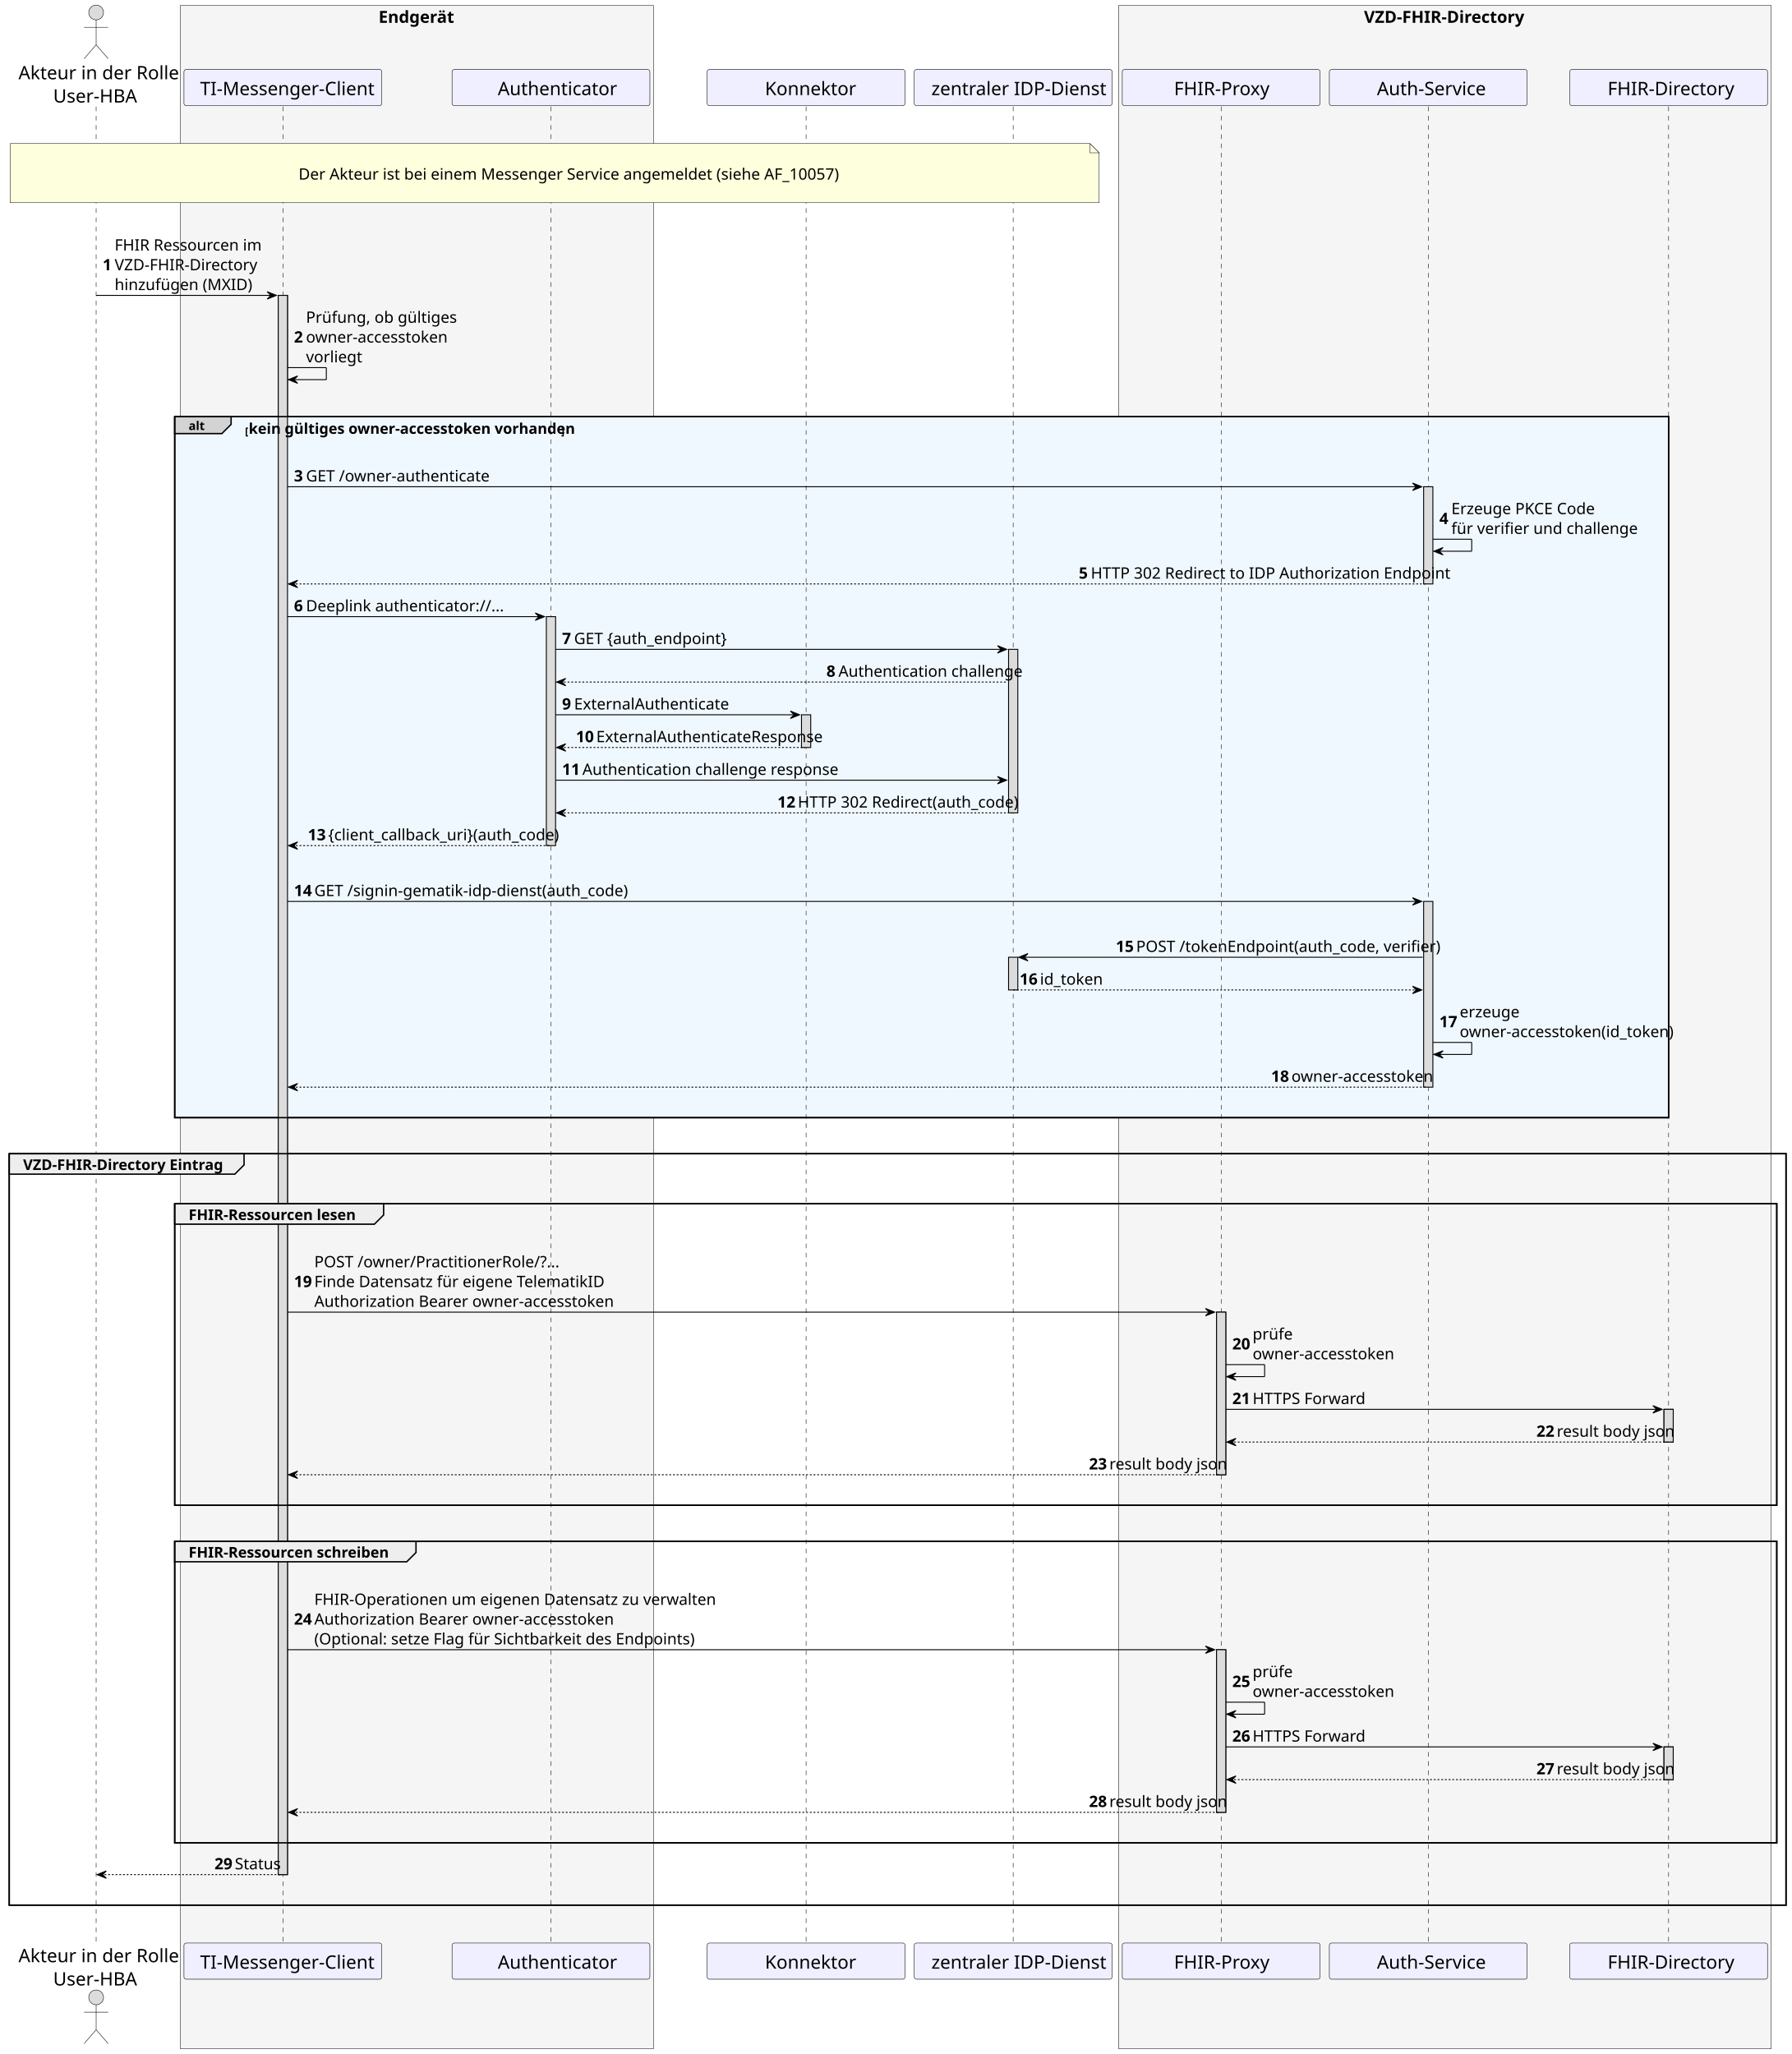
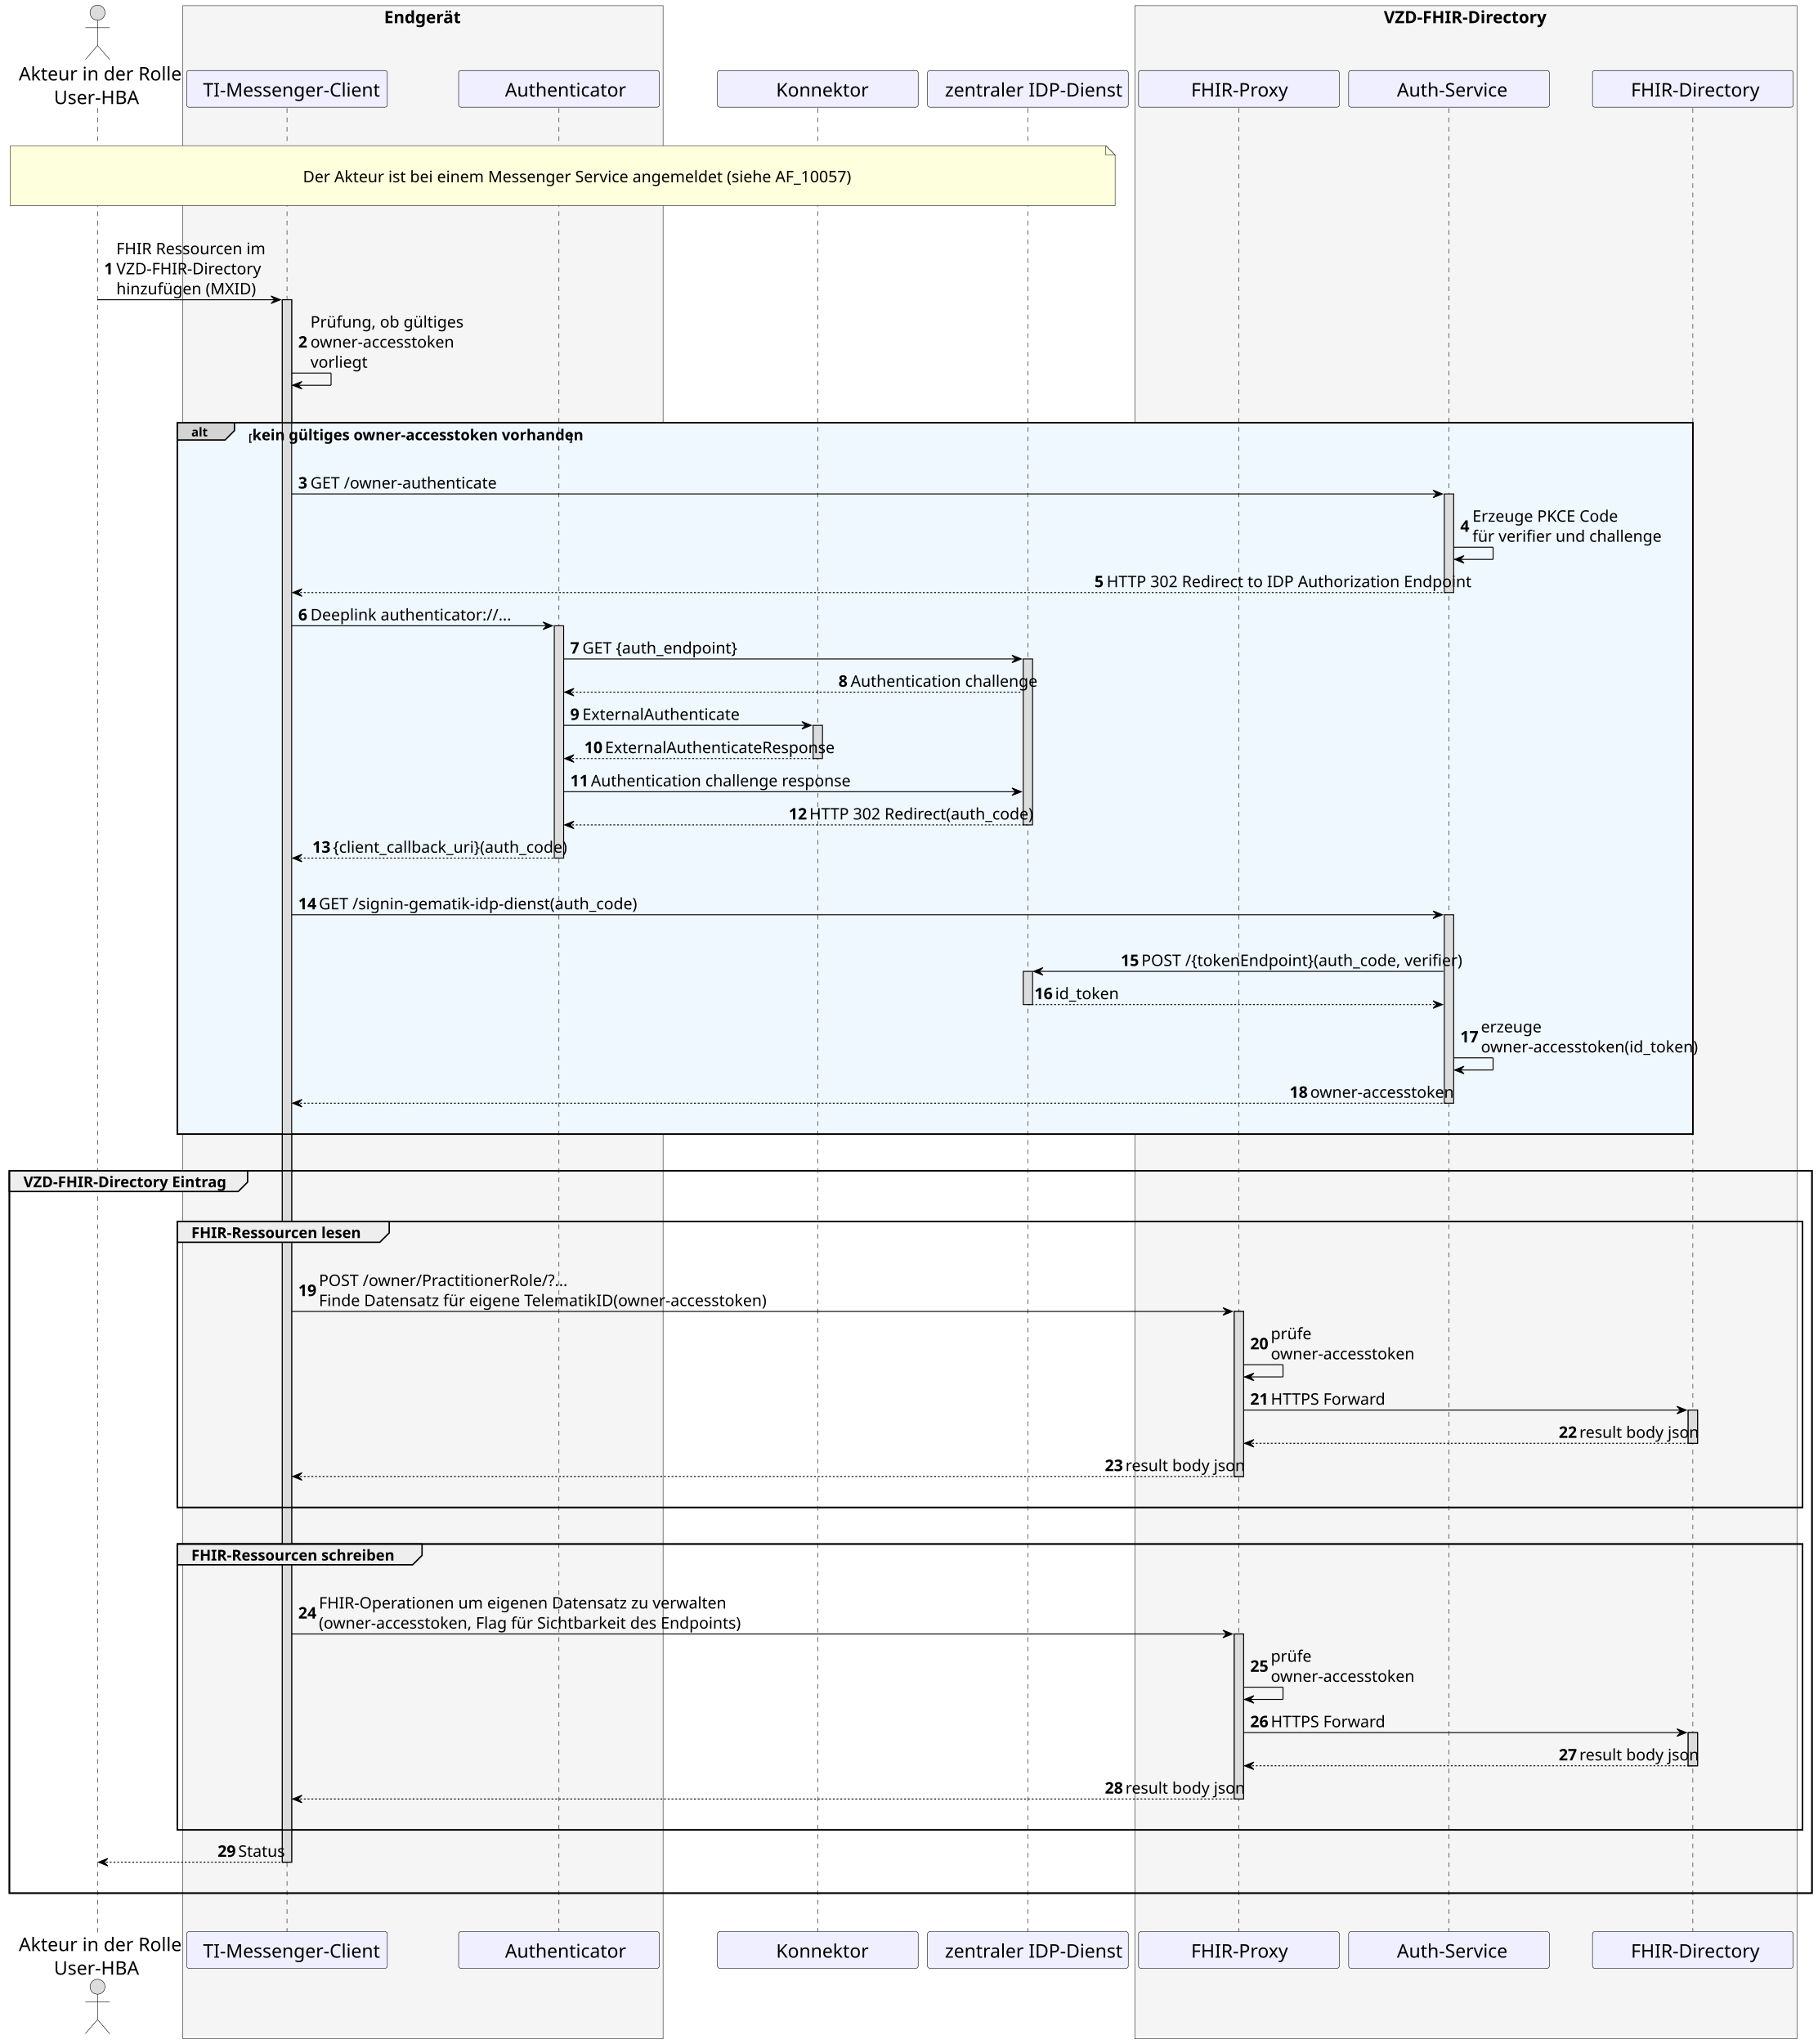
- <svg xmlns="http://www.w3.org/2000/svg" contentStyleType="text/css" height="2222px" preserveAspectRatio="none" style="width:1938px;height:2222px;background:#FFFFFF;" version="1.1" viewBox="0 0 1938 2222" width="1938px" zoomAndPan="magnify">
+ <svg xmlns="http://www.w3.org/2000/svg" contentStyleType="text/css" height="2179px" preserveAspectRatio="none" style="width:1938px;height:2179px;background:#FFFFFF;" version="1.1" viewBox="0 0 1938 2179" width="1938px" zoomAndPan="magnify">
  <defs />
  <g>
-     <rect fill="#F5F5F5" height="2210.258" style="stroke:#181818;stroke-width:0.5;" width="512" x="195" y="6" />
+     <rect fill="#F5F5F5" height="2167.492" style="stroke:#181818;stroke-width:0.5;" width="512" x="195" y="6" />
    <text fill="#000000" font-family="sans-serif" font-size="18" font-weight="bold" lengthAdjust="spacing" textLength="79" x="409.5" y="24.686">Endgerät</text>
    <text fill="#000000" font-family="sans-serif" font-size="13" font-weight="bold" lengthAdjust="spacing" textLength="4" x="488.5" y="25.784"> </text>
-     <rect fill="#F5F5F5" height="2210.258" style="stroke:#181818;stroke-width:0.5;" width="706" x="1210" y="6" />
+     <rect fill="#F5F5F5" height="2167.492" style="stroke:#181818;stroke-width:0.5;" width="706" x="1210" y="6" />
    <text fill="#000000" font-family="sans-serif" font-size="18" font-weight="bold" lengthAdjust="spacing" textLength="171" x="1475.5" y="24.686">VZD-FHIR-Directory</text>
    <text fill="#000000" font-family="sans-serif" font-size="13" font-weight="bold" lengthAdjust="spacing" textLength="4" x="1646.5" y="25.784"> </text>
-     <rect fill="#DCDCDC" height="1708.398" style="stroke:#000000;stroke-width:1.0;" width="10" x="301" y="319.547" />
+     <rect fill="#DCDCDC" height="1665.633" style="stroke:#000000;stroke-width:1.0;" width="10" x="301" y="319.547" />
    <rect fill="#DCDCDC" height="247.68" style="stroke:#000000;stroke-width:1.0;" width="10" x="591" y="667.086" />
    <rect fill="#DCDCDC" height="35.383" style="stroke:#000000;stroke-width:1.0;" width="10" x="867" y="773.234" />
    <rect fill="#DCDCDC" height="176.914" style="stroke:#000000;stroke-width:1.0;" width="10" x="1091" y="702.469" />
    <rect fill="#DCDCDC" height="35.383" style="stroke:#000000;stroke-width:1.0;" width="10" x="1091" y="1035.531" />
-     <rect fill="#DCDCDC" height="175.914" style="stroke:#000000;stroke-width:1.0;" width="10" x="1316" y="1419.461" />
-     <rect fill="#DCDCDC" height="175.914" style="stroke:#000000;stroke-width:1.0;" width="10" x="1316" y="1784.648" />
+     <rect fill="#DCDCDC" height="175.914" style="stroke:#000000;stroke-width:1.0;" width="10" x="1316" y="1398.078" />
+     <rect fill="#DCDCDC" height="175.914" style="stroke:#000000;stroke-width:1.0;" width="10" x="1316" y="1741.883" />
    <rect fill="#DCDCDC" height="105.148" style="stroke:#000000;stroke-width:1.0;" width="10" x="1540" y="526.555" />
    <rect fill="#DCDCDC" height="200.914" style="stroke:#000000;stroke-width:1.0;" width="10" x="1540" y="975.148" />
-     <rect fill="#DCDCDC" height="35.383" style="stroke:#000000;stroke-width:1.0;" width="10" x="1800" y="1524.609" />
-     <rect fill="#DCDCDC" height="35.383" style="stroke:#000000;stroke-width:1.0;" width="10" x="1800" y="1889.797" />
+     <rect fill="#DCDCDC" height="35.383" style="stroke:#000000;stroke-width:1.0;" width="10" x="1800" y="1503.227" />
+     <rect fill="#DCDCDC" height="35.383" style="stroke:#000000;stroke-width:1.0;" width="10" x="1800" y="1847.031" />
    <rect fill="#F0F8FF" height="758.367" style="stroke:#000000;stroke-width:1.5;" width="1616" x="189" y="450.695" />
-     <rect fill="none" height="812.883" style="stroke:#000000;stroke-width:1.5;" width="1922" x="10" y="1248.062" />
-     <rect fill="none" height="326.188" style="stroke:#000000;stroke-width:1.5;" width="1733" x="189" y="1302.188" />
-     <rect fill="none" height="326.188" style="stroke:#000000;stroke-width:1.5;" width="1733" x="189" y="1667.375" />
-     <line style="stroke:#000000;stroke-width:0.5;stroke-dasharray:5.0,5.0;" x1="104" x2="104" y1="115.312" y2="2102.945" />
-     <line style="stroke:#000000;stroke-width:0.5;stroke-dasharray:5.0,5.0;" x1="306" x2="306" y1="115.312" y2="2102.945" />
-     <line style="stroke:#000000;stroke-width:0.5;stroke-dasharray:5.0,5.0;" x1="596" x2="596" y1="115.312" y2="2102.945" />
-     <line style="stroke:#000000;stroke-width:0.5;stroke-dasharray:5.0,5.0;" x1="872" x2="872" y1="115.312" y2="2102.945" />
-     <line style="stroke:#000000;stroke-width:0.5;stroke-dasharray:5.0,5.0;" x1="1096" x2="1096" y1="115.312" y2="2102.945" />
-     <line style="stroke:#000000;stroke-width:0.5;stroke-dasharray:5.0,5.0;" x1="1321" x2="1321" y1="115.312" y2="2102.945" />
-     <line style="stroke:#000000;stroke-width:0.5;stroke-dasharray:5.0,5.0;" x1="1545" x2="1545" y1="115.312" y2="2102.945" />
-     <line style="stroke:#000000;stroke-width:0.5;stroke-dasharray:5.0,5.0;" x1="1805" x2="1805" y1="115.312" y2="2102.945" />
+     <rect fill="none" height="770.117" style="stroke:#000000;stroke-width:1.5;" width="1922" x="10" y="1248.062" />
+     <rect fill="none" height="304.805" style="stroke:#000000;stroke-width:1.5;" width="1733" x="189" y="1302.188" />
+     <rect fill="none" height="304.805" style="stroke:#000000;stroke-width:1.5;" width="1733" x="189" y="1645.992" />
+     <line style="stroke:#000000;stroke-width:0.5;stroke-dasharray:5.0,5.0;" x1="104" x2="104" y1="115.312" y2="2060.18" />
+     <line style="stroke:#000000;stroke-width:0.5;stroke-dasharray:5.0,5.0;" x1="306" x2="306" y1="115.312" y2="2060.18" />
+     <line style="stroke:#000000;stroke-width:0.5;stroke-dasharray:5.0,5.0;" x1="596" x2="596" y1="115.312" y2="2060.18" />
+     <line style="stroke:#000000;stroke-width:0.5;stroke-dasharray:5.0,5.0;" x1="872" x2="872" y1="115.312" y2="2060.18" />
+     <line style="stroke:#000000;stroke-width:0.5;stroke-dasharray:5.0,5.0;" x1="1096" x2="1096" y1="115.312" y2="2060.18" />
+     <line style="stroke:#000000;stroke-width:0.5;stroke-dasharray:5.0,5.0;" x1="1321" x2="1321" y1="115.312" y2="2060.18" />
+     <line style="stroke:#000000;stroke-width:0.5;stroke-dasharray:5.0,5.0;" x1="1545" x2="1545" y1="115.312" y2="2060.18" />
+     <line style="stroke:#000000;stroke-width:0.5;stroke-dasharray:5.0,5.0;" x1="1805" x2="1805" y1="115.312" y2="2060.18" />
    <text fill="#000000" font-family="sans-serif" font-size="20" lengthAdjust="spacing" textLength="162" x="20" y="85.762">Akteur in der Rolle</text>
    <text fill="#000000" font-family="sans-serif" font-size="20" lengthAdjust="spacing" textLength="87" x="57.5" y="110.918">User-HBA</text>
    <ellipse cx="104" cy="13.5" fill="#DCDCDC" rx="8" ry="8" style="stroke:#000000;stroke-width:0.5;" />
    <path d="M104,21.5 L104,48.5 M91,29.5 L117,29.5 M104,48.5 L91,63.5 M104,48.5 L117,63.5 " fill="none" style="stroke:#000000;stroke-width:0.5;" />
-     <text fill="#000000" font-family="sans-serif" font-size="20" lengthAdjust="spacing" textLength="162" x="20" y="2122.707">Akteur in der Rolle</text>
-     <text fill="#000000" font-family="sans-serif" font-size="20" lengthAdjust="spacing" textLength="87" x="57.5" y="2147.863">User-HBA</text>
-     <ellipse cx="104" cy="2160.758" fill="#DCDCDC" rx="8" ry="8" style="stroke:#000000;stroke-width:0.5;" />
-     <path d="M104,2168.758 L104,2195.758 M91,2176.758 L117,2176.758 M104,2195.758 L91,2210.758 M104,2195.758 L117,2210.758 " fill="none" style="stroke:#000000;stroke-width:0.5;" />
+     <text fill="#000000" font-family="sans-serif" font-size="20" lengthAdjust="spacing" textLength="162" x="20" y="2079.941">Akteur in der Rolle</text>
+     <text fill="#000000" font-family="sans-serif" font-size="20" lengthAdjust="spacing" textLength="87" x="57.5" y="2105.098">User-HBA</text>
+     <ellipse cx="104" cy="2117.992" fill="#DCDCDC" rx="8" ry="8" style="stroke:#000000;stroke-width:0.5;" />
+     <path d="M104,2125.992 L104,2152.992 M91,2133.992 L117,2133.992 M104,2152.992 L91,2167.992 M104,2152.992 L117,2167.992 " fill="none" style="stroke:#000000;stroke-width:0.5;" />
    <rect fill="#EFEFFF" height="39.156" rx="2.5" ry="2.5" style="stroke:#000000;stroke-width:0.5;" width="214" x="199" y="75.156" />
    <text fill="#000000" font-family="sans-serif" font-size="20" lengthAdjust="spacing" textLength="179" x="216.5" y="102.918">TI-Messenger-Client</text>
-     <rect fill="#EFEFFF" height="39.156" rx="2.5" ry="2.5" style="stroke:#000000;stroke-width:0.5;" width="214" x="199" y="2101.945" />
-     <text fill="#000000" font-family="sans-serif" font-size="20" lengthAdjust="spacing" textLength="179" x="216.5" y="2129.707">TI-Messenger-Client</text>
+     <rect fill="#EFEFFF" height="39.156" rx="2.5" ry="2.5" style="stroke:#000000;stroke-width:0.5;" width="214" x="199" y="2059.18" />
+     <text fill="#000000" font-family="sans-serif" font-size="20" lengthAdjust="spacing" textLength="179" x="216.5" y="2086.941">TI-Messenger-Client</text>
    <rect fill="#EFEFFF" height="39.156" rx="2.5" ry="2.5" style="stroke:#000000;stroke-width:0.5;" width="214" x="489" y="75.156" />
    <text fill="#000000" font-family="sans-serif" font-size="20" lengthAdjust="spacing" textLength="115" x="538.5" y="102.918">Authenticator</text>
-     <rect fill="#EFEFFF" height="39.156" rx="2.5" ry="2.5" style="stroke:#000000;stroke-width:0.5;" width="214" x="489" y="2101.945" />
-     <text fill="#000000" font-family="sans-serif" font-size="20" lengthAdjust="spacing" textLength="115" x="538.5" y="2129.707">Authenticator</text>
+     <rect fill="#EFEFFF" height="39.156" rx="2.5" ry="2.5" style="stroke:#000000;stroke-width:0.5;" width="214" x="489" y="2059.18" />
+     <text fill="#000000" font-family="sans-serif" font-size="20" lengthAdjust="spacing" textLength="115" x="538.5" y="2086.941">Authenticator</text>
    <rect fill="#EFEFFF" height="39.156" rx="2.5" ry="2.5" style="stroke:#000000;stroke-width:0.5;" width="214" x="765" y="75.156" />
    <text fill="#000000" font-family="sans-serif" font-size="20" lengthAdjust="spacing" textLength="89" x="827.5" y="102.918">Konnektor</text>
-     <rect fill="#EFEFFF" height="39.156" rx="2.5" ry="2.5" style="stroke:#000000;stroke-width:0.5;" width="214" x="765" y="2101.945" />
-     <text fill="#000000" font-family="sans-serif" font-size="20" lengthAdjust="spacing" textLength="89" x="827.5" y="2129.707">Konnektor</text>
+     <rect fill="#EFEFFF" height="39.156" rx="2.5" ry="2.5" style="stroke:#000000;stroke-width:0.5;" width="214" x="765" y="2059.18" />
+     <text fill="#000000" font-family="sans-serif" font-size="20" lengthAdjust="spacing" textLength="89" x="827.5" y="2086.941">Konnektor</text>
    <rect fill="#EFEFFF" height="39.156" rx="2.5" ry="2.5" style="stroke:#000000;stroke-width:0.5;" width="214" x="989" y="75.156" />
    <text fill="#000000" font-family="sans-serif" font-size="20" lengthAdjust="spacing" textLength="177" x="1007.5" y="102.918">zentraler IDP-Dienst</text>
-     <rect fill="#EFEFFF" height="39.156" rx="2.5" ry="2.5" style="stroke:#000000;stroke-width:0.5;" width="214" x="989" y="2101.945" />
-     <text fill="#000000" font-family="sans-serif" font-size="20" lengthAdjust="spacing" textLength="177" x="1007.5" y="2129.707">zentraler IDP-Dienst</text>
+     <rect fill="#EFEFFF" height="39.156" rx="2.5" ry="2.5" style="stroke:#000000;stroke-width:0.5;" width="214" x="989" y="2059.18" />
+     <text fill="#000000" font-family="sans-serif" font-size="20" lengthAdjust="spacing" textLength="177" x="1007.5" y="2086.941">zentraler IDP-Dienst</text>
    <rect fill="#EFEFFF" height="39.156" rx="2.5" ry="2.5" style="stroke:#000000;stroke-width:0.5;" width="214" x="1214" y="75.156" />
    <text fill="#000000" font-family="sans-serif" font-size="20" lengthAdjust="spacing" textLength="102" x="1270" y="102.918">FHIR-Proxy</text>
-     <rect fill="#EFEFFF" height="39.156" rx="2.5" ry="2.5" style="stroke:#000000;stroke-width:0.5;" width="214" x="1214" y="2101.945" />
-     <text fill="#000000" font-family="sans-serif" font-size="20" lengthAdjust="spacing" textLength="102" x="1270" y="2129.707">FHIR-Proxy</text>
+     <rect fill="#EFEFFF" height="39.156" rx="2.5" ry="2.5" style="stroke:#000000;stroke-width:0.5;" width="214" x="1214" y="2059.18" />
+     <text fill="#000000" font-family="sans-serif" font-size="20" lengthAdjust="spacing" textLength="102" x="1270" y="2086.941">FHIR-Proxy</text>
    <rect fill="#EFEFFF" height="39.156" rx="2.5" ry="2.5" style="stroke:#000000;stroke-width:0.5;" width="214" x="1438" y="75.156" />
    <text fill="#000000" font-family="sans-serif" font-size="20" lengthAdjust="spacing" textLength="111" x="1489.5" y="102.918">Auth-Service</text>
-     <rect fill="#EFEFFF" height="39.156" rx="2.5" ry="2.5" style="stroke:#000000;stroke-width:0.5;" width="214" x="1438" y="2101.945" />
-     <text fill="#000000" font-family="sans-serif" font-size="20" lengthAdjust="spacing" textLength="111" x="1489.5" y="2129.707">Auth-Service</text>
+     <rect fill="#EFEFFF" height="39.156" rx="2.5" ry="2.5" style="stroke:#000000;stroke-width:0.5;" width="214" x="1438" y="2059.18" />
+     <text fill="#000000" font-family="sans-serif" font-size="20" lengthAdjust="spacing" textLength="111" x="1489.5" y="2086.941">Auth-Service</text>
    <rect fill="#EFEFFF" height="39.156" rx="2.5" ry="2.5" style="stroke:#000000;stroke-width:0.5;" width="214" x="1698" y="75.156" />
    <text fill="#000000" font-family="sans-serif" font-size="20" lengthAdjust="spacing" textLength="132" x="1739" y="102.918">FHIR-Directory</text>
-     <rect fill="#EFEFFF" height="39.156" rx="2.5" ry="2.5" style="stroke:#000000;stroke-width:0.5;" width="214" x="1698" y="2101.945" />
-     <text fill="#000000" font-family="sans-serif" font-size="20" lengthAdjust="spacing" textLength="132" x="1739" y="2129.707">FHIR-Directory</text>
-     <rect fill="#DCDCDC" height="1708.398" style="stroke:#000000;stroke-width:1.0;" width="10" x="301" y="319.547" />
+     <rect fill="#EFEFFF" height="39.156" rx="2.5" ry="2.5" style="stroke:#000000;stroke-width:0.5;" width="214" x="1698" y="2059.18" />
+     <text fill="#000000" font-family="sans-serif" font-size="20" lengthAdjust="spacing" textLength="132" x="1739" y="2086.941">FHIR-Directory</text>
+     <rect fill="#DCDCDC" height="1665.633" style="stroke:#000000;stroke-width:1.0;" width="10" x="301" y="319.547" />
    <rect fill="#DCDCDC" height="247.68" style="stroke:#000000;stroke-width:1.0;" width="10" x="591" y="667.086" />
    <rect fill="#DCDCDC" height="35.383" style="stroke:#000000;stroke-width:1.0;" width="10" x="867" y="773.234" />
    <rect fill="#DCDCDC" height="176.914" style="stroke:#000000;stroke-width:1.0;" width="10" x="1091" y="702.469" />
    <rect fill="#DCDCDC" height="35.383" style="stroke:#000000;stroke-width:1.0;" width="10" x="1091" y="1035.531" />
-     <rect fill="#DCDCDC" height="175.914" style="stroke:#000000;stroke-width:1.0;" width="10" x="1316" y="1419.461" />
-     <rect fill="#DCDCDC" height="175.914" style="stroke:#000000;stroke-width:1.0;" width="10" x="1316" y="1784.648" />
+     <rect fill="#DCDCDC" height="175.914" style="stroke:#000000;stroke-width:1.0;" width="10" x="1316" y="1398.078" />
+     <rect fill="#DCDCDC" height="175.914" style="stroke:#000000;stroke-width:1.0;" width="10" x="1316" y="1741.883" />
    <rect fill="#DCDCDC" height="105.148" style="stroke:#000000;stroke-width:1.0;" width="10" x="1540" y="526.555" />
    <rect fill="#DCDCDC" height="200.914" style="stroke:#000000;stroke-width:1.0;" width="10" x="1540" y="975.148" />
-     <rect fill="#DCDCDC" height="35.383" style="stroke:#000000;stroke-width:1.0;" width="10" x="1800" y="1524.609" />
-     <rect fill="#DCDCDC" height="35.383" style="stroke:#000000;stroke-width:1.0;" width="10" x="1800" y="1889.797" />
+     <rect fill="#DCDCDC" height="35.383" style="stroke:#000000;stroke-width:1.0;" width="10" x="1800" y="1503.227" />
+     <rect fill="#DCDCDC" height="35.383" style="stroke:#000000;stroke-width:1.0;" width="10" x="1800" y="1847.031" />
    <path d="M11,155.312 L11,219.312 L1189,219.312 L1189,165.312 L1179,155.312 L11,155.312 " fill="#FEFFDD" style="stroke:#181818;stroke-width:0.5;" />
    <path d="M1179,155.312 L1179,165.312 L1189,165.312 L1179,155.312 " fill="#FEFFDD" style="stroke:#181818;stroke-width:0.5;" />
    <text fill="#000000" font-family="sans-serif" font-size="13" lengthAdjust="spacing" textLength="4" x="323" y="173.808"> </text>
    <text fill="#000000" font-family="sans-serif" font-size="17" lengthAdjust="spacing" textLength="545" x="323" y="194.311">Der Akteur ist bei einem Messenger Service angemeldet (siehe AF_10057)</text>
    <text fill="#000000" font-family="sans-serif" font-size="13" lengthAdjust="spacing" textLength="4" x="323" y="211.542"> </text>
    <polygon fill="#000000" points="289,315.547,299,319.547,289,323.547,293,319.547" style="stroke:#000000;stroke-width:1.0;" />
    <line style="stroke:#000000;stroke-width:1.0;" x1="104" x2="295" y1="319.547" y2="319.547" />
    <text fill="#000000" font-family="sans-serif" font-size="17" font-weight="bold" lengthAdjust="spacing" textLength="9" x="111" y="292.429">1</text>
    <text fill="#000000" font-family="sans-serif" font-size="17" lengthAdjust="spacing" textLength="151" x="124" y="271.046">FHIR Ressourcen im</text>
    <text fill="#000000" font-family="sans-serif" font-size="17" lengthAdjust="spacing" textLength="149" x="124" y="292.429">VZD-FHIR-Directory</text>
    <text fill="#000000" font-family="sans-serif" font-size="17" lengthAdjust="spacing" textLength="138" x="124" y="313.812">hinzufügen (MXID)</text>
    <line style="stroke:#000000;stroke-width:1.0;" x1="311" x2="353" y1="397.695" y2="397.695" />
    <line style="stroke:#000000;stroke-width:1.0;" x1="353" x2="353" y1="397.695" y2="410.695" />
    <line style="stroke:#000000;stroke-width:1.0;" x1="312" x2="353" y1="410.695" y2="410.695" />
    <polygon fill="#000000" points="322,406.695,312,410.695,322,414.695,318,410.695" style="stroke:#000000;stroke-width:1.0;" />
    <text fill="#000000" font-family="sans-serif" font-size="17" font-weight="bold" lengthAdjust="spacing" textLength="9" x="318" y="370.577">2</text>
    <text fill="#000000" font-family="sans-serif" font-size="17" lengthAdjust="spacing" textLength="146" x="331" y="349.194">Prüfung, ob gültiges</text>
    <text fill="#000000" font-family="sans-serif" font-size="17" lengthAdjust="spacing" textLength="141" x="331" y="370.577">owner-accesstoken</text>
    <text fill="#000000" font-family="sans-serif" font-size="17" lengthAdjust="spacing" textLength="51" x="331" y="391.96">vorliegt</text>
    <path d="M189,450.695 L250,450.695 L250,459.047 L240,469.047 L189,469.047 L189,450.695 " fill="#D3D3D3" style="stroke:#000000;stroke-width:1.5;" />
    <rect fill="none" height="758.367" style="stroke:#000000;stroke-width:1.5;" width="1616" x="189" y="450.695" />
    <text fill="#000000" font-family="sans-serif" font-size="13" font-weight="bold" lengthAdjust="spacing" textLength="16" x="204" y="465.19">alt</text>
    <text fill="#000000" font-family="sans-serif" font-size="11" font-weight="bold" lengthAdjust="spacing" textLength="4" x="265" y="470.403">[</text>
    <text fill="#000000" font-family="sans-serif" font-size="16" font-weight="bold" lengthAdjust="spacing" textLength="338" x="269" y="469.305">kein gültiges owner-accesstoken vorhanden</text>
    <text fill="#000000" font-family="sans-serif" font-size="11" font-weight="bold" lengthAdjust="spacing" textLength="4" x="607" y="470.403">]</text>
    <polygon fill="#000000" points="1528,522.555,1538,526.555,1528,530.555,1532,526.555" style="stroke:#000000;stroke-width:1.0;" />
    <line style="stroke:#000000;stroke-width:1.0;" x1="311" x2="1534" y1="526.555" y2="526.555" />
    <text fill="#000000" font-family="sans-serif" font-size="17" font-weight="bold" lengthAdjust="spacing" textLength="9" x="318" y="520.819">3</text>
    <text fill="#000000" font-family="sans-serif" font-size="17" lengthAdjust="spacing" textLength="180" x="331" y="520.819">GET /owner-authenticate</text>
    <line style="stroke:#000000;stroke-width:1.0;" x1="1550" x2="1592" y1="583.32" y2="583.32" />
    <line style="stroke:#000000;stroke-width:1.0;" x1="1592" x2="1592" y1="583.32" y2="596.32" />
    <line style="stroke:#000000;stroke-width:1.0;" x1="1551" x2="1592" y1="596.32" y2="596.32" />
    <polygon fill="#000000" points="1561,592.32,1551,596.32,1561,600.32,1557,596.32" style="stroke:#000000;stroke-width:1.0;" />
    <text fill="#000000" font-family="sans-serif" font-size="17" font-weight="bold" lengthAdjust="spacing" textLength="9" x="1557" y="566.894">4</text>
    <text fill="#000000" font-family="sans-serif" font-size="17" lengthAdjust="spacing" textLength="155" x="1570" y="556.202">Erzeuge PKCE Code</text>
    <text fill="#000000" font-family="sans-serif" font-size="17" lengthAdjust="spacing" textLength="181" x="1570" y="577.585">für verifier und challenge</text>
    <polygon fill="#000000" points="322,627.703,312,631.703,322,635.703,318,631.703" style="stroke:#000000;stroke-width:1.0;" />
    <line style="stroke:#000000;stroke-width:1.0;stroke-dasharray:2.0,2.0;" x1="316" x2="1544" y1="631.703" y2="631.703" />
    <text fill="#000000" font-family="sans-serif" font-size="17" font-weight="bold" lengthAdjust="spacing" textLength="9" x="1167" y="625.968">5</text>
    <text fill="#000000" font-family="sans-serif" font-size="17" lengthAdjust="spacing" textLength="358" x="1180" y="625.968">HTTP 302 Redirect to IDP Authorization Endpoint</text>
    <polygon fill="#000000" points="579,663.086,589,667.086,579,671.086,583,667.086" style="stroke:#000000;stroke-width:1.0;" />
    <line style="stroke:#000000;stroke-width:1.0;" x1="311" x2="585" y1="667.086" y2="667.086" />
    <text fill="#000000" font-family="sans-serif" font-size="17" font-weight="bold" lengthAdjust="spacing" textLength="9" x="318" y="661.351">6</text>
    <text fill="#000000" font-family="sans-serif" font-size="17" lengthAdjust="spacing" textLength="192" x="331" y="661.351">Deeplink authenticator://...</text>
    <polygon fill="#000000" points="1079,698.469,1089,702.469,1079,706.469,1083,702.469" style="stroke:#000000;stroke-width:1.0;" />
    <line style="stroke:#000000;stroke-width:1.0;" x1="601" x2="1085" y1="702.469" y2="702.469" />
    <text fill="#000000" font-family="sans-serif" font-size="17" font-weight="bold" lengthAdjust="spacing" textLength="9" x="608" y="696.733">7</text>
    <text fill="#000000" font-family="sans-serif" font-size="17" lengthAdjust="spacing" textLength="151" x="621" y="696.733">GET {auth_endpoint}</text>
    <polygon fill="#000000" points="612,733.852,602,737.852,612,741.852,608,737.852" style="stroke:#000000;stroke-width:1.0;" />
    <line style="stroke:#000000;stroke-width:1.0;stroke-dasharray:2.0,2.0;" x1="606" x2="1090" y1="737.852" y2="737.852" />
    <text fill="#000000" font-family="sans-serif" font-size="17" font-weight="bold" lengthAdjust="spacing" textLength="9" x="894" y="732.116">8</text>
    <text fill="#000000" font-family="sans-serif" font-size="17" lengthAdjust="spacing" textLength="177" x="907" y="732.116">Authentication challenge</text>
    <polygon fill="#000000" points="855,769.234,865,773.234,855,777.234,859,773.234" style="stroke:#000000;stroke-width:1.0;" />
    <line style="stroke:#000000;stroke-width:1.0;" x1="601" x2="861" y1="773.234" y2="773.234" />
    <text fill="#000000" font-family="sans-serif" font-size="17" font-weight="bold" lengthAdjust="spacing" textLength="9" x="608" y="767.499">9</text>
    <text fill="#000000" font-family="sans-serif" font-size="17" lengthAdjust="spacing" textLength="148" x="621" y="767.499">ExternalAuthenticate</text>
    <polygon fill="#000000" points="612,804.617,602,808.617,612,812.617,608,808.617" style="stroke:#000000;stroke-width:1.0;" />
    <line style="stroke:#000000;stroke-width:1.0;stroke-dasharray:2.0,2.0;" x1="606" x2="871" y1="808.617" y2="808.617" />
    <text fill="#000000" font-family="sans-serif" font-size="17" font-weight="bold" lengthAdjust="spacing" textLength="18" x="623" y="802.882">10</text>
    <text fill="#000000" font-family="sans-serif" font-size="17" lengthAdjust="spacing" textLength="220" x="645" y="802.882">ExternalAuthenticateResponse</text>
    <polygon fill="#000000" points="1079,840,1089,844,1079,848,1083,844" style="stroke:#000000;stroke-width:1.0;" />
    <line style="stroke:#000000;stroke-width:1.0;" x1="601" x2="1085" y1="844" y2="844" />
    <text fill="#000000" font-family="sans-serif" font-size="17" font-weight="bold" lengthAdjust="spacing" textLength="18" x="608" y="838.265">11</text>
    <text fill="#000000" font-family="sans-serif" font-size="17" lengthAdjust="spacing" textLength="249" x="630" y="838.265">Authentication challenge response</text>
    <polygon fill="#000000" points="612,875.383,602,879.383,612,883.383,608,879.383" style="stroke:#000000;stroke-width:1.0;" />
    <line style="stroke:#000000;stroke-width:1.0;stroke-dasharray:2.0,2.0;" x1="606" x2="1095" y1="879.383" y2="879.383" />
    <text fill="#000000" font-family="sans-serif" font-size="17" font-weight="bold" lengthAdjust="spacing" textLength="18" x="841" y="873.648">12</text>
    <text fill="#000000" font-family="sans-serif" font-size="17" lengthAdjust="spacing" textLength="226" x="863" y="873.648">HTTP 302 Redirect(auth_code)</text>
    <polygon fill="#000000" points="322,910.766,312,914.766,322,918.766,318,914.766" style="stroke:#000000;stroke-width:1.0;" />
    <line style="stroke:#000000;stroke-width:1.0;stroke-dasharray:2.0,2.0;" x1="316" x2="595" y1="914.766" y2="914.766" />
    <text fill="#000000" font-family="sans-serif" font-size="17" font-weight="bold" lengthAdjust="spacing" textLength="18" x="333" y="909.03">13</text>
    <text fill="#000000" font-family="sans-serif" font-size="17" lengthAdjust="spacing" textLength="234" x="355" y="909.03">{client_callback_uri}(auth_code)</text>
    <polygon fill="#000000" points="1528,971.148,1538,975.148,1528,979.148,1532,975.148" style="stroke:#000000;stroke-width:1.0;" />
    <line style="stroke:#000000;stroke-width:1.0;" x1="311" x2="1534" y1="975.148" y2="975.148" />
    <text fill="#000000" font-family="sans-serif" font-size="17" font-weight="bold" lengthAdjust="spacing" textLength="18" x="318" y="969.413">14</text>
    <text fill="#000000" font-family="sans-serif" font-size="17" lengthAdjust="spacing" textLength="312" x="340" y="969.413">GET /signin-gematik-idp-dienst(auth_code)</text>
    <polygon fill="#000000" points="1112,1031.531,1102,1035.531,1112,1039.531,1108,1035.531" style="stroke:#000000;stroke-width:1.0;" />
    <line style="stroke:#000000;stroke-width:1.0;" x1="1106" x2="1539" y1="1035.531" y2="1035.531" />
-     <text fill="#000000" font-family="sans-serif" font-size="17" font-weight="bold" lengthAdjust="spacing" textLength="18" x="1207" y="1029.796">15</text>
-     <text fill="#000000" font-family="sans-serif" font-size="17" lengthAdjust="spacing" textLength="304" x="1229" y="1029.796">POST /tokenEndpoint(auth_code, verifier)</text>
+     <text fill="#000000" font-family="sans-serif" font-size="17" font-weight="bold" lengthAdjust="spacing" textLength="18" x="1195" y="1029.796">15</text>
+     <text fill="#000000" font-family="sans-serif" font-size="17" lengthAdjust="spacing" textLength="316" x="1217" y="1029.796">POST /{tokenEndpoint}(auth_code, verifier)</text>
    <polygon fill="#000000" points="1528,1066.914,1538,1070.914,1528,1074.914,1532,1070.914" style="stroke:#000000;stroke-width:1.0;" />
    <line style="stroke:#000000;stroke-width:1.0;stroke-dasharray:2.0,2.0;" x1="1096" x2="1534" y1="1070.914" y2="1070.914" />
    <text fill="#000000" font-family="sans-serif" font-size="17" font-weight="bold" lengthAdjust="spacing" textLength="18" x="1103" y="1065.179">16</text>
    <text fill="#000000" font-family="sans-serif" font-size="17" lengthAdjust="spacing" textLength="61" x="1125" y="1065.179">id_token</text>
    <line style="stroke:#000000;stroke-width:1.0;" x1="1550" x2="1592" y1="1127.68" y2="1127.68" />
    <line style="stroke:#000000;stroke-width:1.0;" x1="1592" x2="1592" y1="1127.68" y2="1140.68" />
    <line style="stroke:#000000;stroke-width:1.0;" x1="1551" x2="1592" y1="1140.68" y2="1140.68" />
    <polygon fill="#000000" points="1561,1136.68,1551,1140.68,1561,1144.68,1557,1140.68" style="stroke:#000000;stroke-width:1.0;" />
    <text fill="#000000" font-family="sans-serif" font-size="17" font-weight="bold" lengthAdjust="spacing" textLength="18" x="1557" y="1111.253">17</text>
    <text fill="#000000" font-family="sans-serif" font-size="17" lengthAdjust="spacing" textLength="59" x="1579" y="1100.562">erzeuge</text>
    <text fill="#000000" font-family="sans-serif" font-size="17" lengthAdjust="spacing" textLength="214" x="1579" y="1121.944">owner-accesstoken(id_token)</text>
    <polygon fill="#000000" points="322,1172.062,312,1176.062,322,1180.062,318,1176.062" style="stroke:#000000;stroke-width:1.0;" />
    <line style="stroke:#000000;stroke-width:1.0;stroke-dasharray:2.0,2.0;" x1="316" x2="1544" y1="1176.062" y2="1176.062" />
    <text fill="#000000" font-family="sans-serif" font-size="17" font-weight="bold" lengthAdjust="spacing" textLength="18" x="1375" y="1170.327">18</text>
    <text fill="#000000" font-family="sans-serif" font-size="17" lengthAdjust="spacing" textLength="141" x="1397" y="1170.327">owner-accesstoken</text>
    <path d="M10,1248.062 L264,1248.062 L264,1260.188 L254,1270.188 L10,1270.188 L10,1248.062 " fill="#EEEEEE" style="stroke:#000000;stroke-width:1.5;" />
-     <rect fill="none" height="812.883" style="stroke:#000000;stroke-width:1.5;" width="1922" x="10" y="1248.062" />
+     <rect fill="none" height="770.117" style="stroke:#000000;stroke-width:1.5;" width="1922" x="10" y="1248.062" />
    <text fill="#000000" font-family="sans-serif" font-size="16" font-weight="bold" lengthAdjust="spacing" textLength="209" x="25" y="1265.672">VZD-FHIR-Directory Eintrag</text>
    <path d="M189,1302.188 L415,1302.188 L415,1314.312 L405,1324.312 L189,1324.312 L189,1302.188 " fill="#EEEEEE" style="stroke:#000000;stroke-width:1.5;" />
-     <rect fill="none" height="326.188" style="stroke:#000000;stroke-width:1.5;" width="1733" x="189" y="1302.188" />
+     <rect fill="none" height="304.805" style="stroke:#000000;stroke-width:1.5;" width="1733" x="189" y="1302.188" />
    <text fill="#000000" font-family="sans-serif" font-size="16" font-weight="bold" lengthAdjust="spacing" textLength="181" x="204" y="1319.797">FHIR-Ressourcen lesen</text>
-     <polygon fill="#000000" points="1304,1415.461,1314,1419.461,1304,1423.461,1308,1419.461" style="stroke:#000000;stroke-width:1.0;" />
-     <line style="stroke:#000000;stroke-width:1.0;" x1="311" x2="1310" y1="1419.461" y2="1419.461" />
-     <text fill="#000000" font-family="sans-serif" font-size="17" font-weight="bold" lengthAdjust="spacing" textLength="18" x="318" y="1392.343">19</text>
+     <polygon fill="#000000" points="1304,1394.078,1314,1398.078,1304,1402.078,1308,1398.078" style="stroke:#000000;stroke-width:1.0;" />
+     <line style="stroke:#000000;stroke-width:1.0;" x1="311" x2="1310" y1="1398.078" y2="1398.078" />
+     <text fill="#000000" font-family="sans-serif" font-size="17" font-weight="bold" lengthAdjust="spacing" textLength="18" x="318" y="1381.651">19</text>
    <text fill="#000000" font-family="sans-serif" font-size="17" lengthAdjust="spacing" textLength="247" x="340" y="1370.96">POST /owner/PractitionerRole/?...</text>
-     <text fill="#000000" font-family="sans-serif" font-size="17" lengthAdjust="spacing" textLength="287" x="340" y="1392.343">Finde Datensatz für eigene TelematikID</text>
-     <text fill="#000000" font-family="sans-serif" font-size="17" lengthAdjust="spacing" textLength="296" x="340" y="1413.726">Authorization Bearer owner-accesstoken</text>
-     <line style="stroke:#000000;stroke-width:1.0;" x1="1326" x2="1368" y1="1476.227" y2="1476.227" />
-     <line style="stroke:#000000;stroke-width:1.0;" x1="1368" x2="1368" y1="1476.227" y2="1489.227" />
-     <line style="stroke:#000000;stroke-width:1.0;" x1="1327" x2="1368" y1="1489.227" y2="1489.227" />
-     <polygon fill="#000000" points="1337,1485.227,1327,1489.227,1337,1493.227,1333,1489.227" style="stroke:#000000;stroke-width:1.0;" />
-     <text fill="#000000" font-family="sans-serif" font-size="17" font-weight="bold" lengthAdjust="spacing" textLength="18" x="1333" y="1459.8">20</text>
-     <text fill="#000000" font-family="sans-serif" font-size="17" lengthAdjust="spacing" textLength="38" x="1355" y="1449.108">prüfe</text>
-     <text fill="#000000" font-family="sans-serif" font-size="17" lengthAdjust="spacing" textLength="141" x="1355" y="1470.491">owner-accesstoken</text>
-     <polygon fill="#000000" points="1788,1520.609,1798,1524.609,1788,1528.609,1792,1524.609" style="stroke:#000000;stroke-width:1.0;" />
-     <line style="stroke:#000000;stroke-width:1.0;" x1="1326" x2="1794" y1="1524.609" y2="1524.609" />
-     <text fill="#000000" font-family="sans-serif" font-size="17" font-weight="bold" lengthAdjust="spacing" textLength="18" x="1333" y="1518.874">21</text>
-     <text fill="#000000" font-family="sans-serif" font-size="17" lengthAdjust="spacing" textLength="116" x="1355" y="1518.874">HTTPS Forward</text>
-     <polygon fill="#000000" points="1337,1555.992,1327,1559.992,1337,1563.992,1333,1559.992" style="stroke:#000000;stroke-width:1.0;" />
-     <line style="stroke:#000000;stroke-width:1.0;stroke-dasharray:2.0,2.0;" x1="1331" x2="1804" y1="1559.992" y2="1559.992" />
-     <text fill="#000000" font-family="sans-serif" font-size="17" font-weight="bold" lengthAdjust="spacing" textLength="18" x="1662" y="1554.257">22</text>
-     <text fill="#000000" font-family="sans-serif" font-size="17" lengthAdjust="spacing" textLength="114" x="1684" y="1554.257">result body json</text>
-     <polygon fill="#000000" points="322,1591.375,312,1595.375,322,1599.375,318,1595.375" style="stroke:#000000;stroke-width:1.0;" />
-     <line style="stroke:#000000;stroke-width:1.0;stroke-dasharray:2.0,2.0;" x1="316" x2="1320" y1="1595.375" y2="1595.375" />
-     <text fill="#000000" font-family="sans-serif" font-size="17" font-weight="bold" lengthAdjust="spacing" textLength="18" x="1178" y="1589.64">23</text>
-     <text fill="#000000" font-family="sans-serif" font-size="17" lengthAdjust="spacing" textLength="114" x="1200" y="1589.64">result body json</text>
-     <path d="M189,1667.375 L450,1667.375 L450,1679.5 L440,1689.5 L189,1689.5 L189,1667.375 " fill="#EEEEEE" style="stroke:#000000;stroke-width:1.5;" />
-     <rect fill="none" height="326.188" style="stroke:#000000;stroke-width:1.5;" width="1733" x="189" y="1667.375" />
-     <text fill="#000000" font-family="sans-serif" font-size="16" font-weight="bold" lengthAdjust="spacing" textLength="216" x="204" y="1684.984">FHIR-Ressourcen schreiben</text>
-     <polygon fill="#000000" points="1304,1780.648,1314,1784.648,1304,1788.648,1308,1784.648" style="stroke:#000000;stroke-width:1.0;" />
-     <line style="stroke:#000000;stroke-width:1.0;" x1="311" x2="1310" y1="1784.648" y2="1784.648" />
-     <text fill="#000000" font-family="sans-serif" font-size="17" font-weight="bold" lengthAdjust="spacing" textLength="18" x="318" y="1757.53">24</text>
-     <text fill="#000000" font-family="sans-serif" font-size="17" lengthAdjust="spacing" textLength="393" x="340" y="1736.148">FHIR-Operationen um eigenen Datensatz zu verwalten</text>
-     <text fill="#000000" font-family="sans-serif" font-size="17" lengthAdjust="spacing" textLength="296" x="340" y="1757.53">Authorization Bearer owner-accesstoken</text>
-     <text fill="#000000" font-family="sans-serif" font-size="17" lengthAdjust="spacing" textLength="379" x="340" y="1778.913">(Optional: setze Flag für Sichtbarkeit des Endpoints)</text>
-     <line style="stroke:#000000;stroke-width:1.0;" x1="1326" x2="1368" y1="1841.414" y2="1841.414" />
-     <line style="stroke:#000000;stroke-width:1.0;" x1="1368" x2="1368" y1="1841.414" y2="1854.414" />
-     <line style="stroke:#000000;stroke-width:1.0;" x1="1327" x2="1368" y1="1854.414" y2="1854.414" />
-     <polygon fill="#000000" points="1337,1850.414,1327,1854.414,1337,1858.414,1333,1854.414" style="stroke:#000000;stroke-width:1.0;" />
-     <text fill="#000000" font-family="sans-serif" font-size="17" font-weight="bold" lengthAdjust="spacing" textLength="18" x="1333" y="1824.987">25</text>
-     <text fill="#000000" font-family="sans-serif" font-size="17" lengthAdjust="spacing" textLength="38" x="1355" y="1814.296">prüfe</text>
-     <text fill="#000000" font-family="sans-serif" font-size="17" lengthAdjust="spacing" textLength="141" x="1355" y="1835.679">owner-accesstoken</text>
-     <polygon fill="#000000" points="1788,1885.797,1798,1889.797,1788,1893.797,1792,1889.797" style="stroke:#000000;stroke-width:1.0;" />
-     <line style="stroke:#000000;stroke-width:1.0;" x1="1326" x2="1794" y1="1889.797" y2="1889.797" />
-     <text fill="#000000" font-family="sans-serif" font-size="17" font-weight="bold" lengthAdjust="spacing" textLength="18" x="1333" y="1884.062">26</text>
-     <text fill="#000000" font-family="sans-serif" font-size="17" lengthAdjust="spacing" textLength="116" x="1355" y="1884.062">HTTPS Forward</text>
-     <polygon fill="#000000" points="1337,1921.18,1327,1925.18,1337,1929.18,1333,1925.18" style="stroke:#000000;stroke-width:1.0;" />
-     <line style="stroke:#000000;stroke-width:1.0;stroke-dasharray:2.0,2.0;" x1="1331" x2="1804" y1="1925.18" y2="1925.18" />
-     <text fill="#000000" font-family="sans-serif" font-size="17" font-weight="bold" lengthAdjust="spacing" textLength="18" x="1662" y="1919.444">27</text>
-     <text fill="#000000" font-family="sans-serif" font-size="17" lengthAdjust="spacing" textLength="114" x="1684" y="1919.444">result body json</text>
-     <polygon fill="#000000" points="322,1956.562,312,1960.562,322,1964.562,318,1960.562" style="stroke:#000000;stroke-width:1.0;" />
-     <line style="stroke:#000000;stroke-width:1.0;stroke-dasharray:2.0,2.0;" x1="316" x2="1320" y1="1960.562" y2="1960.562" />
-     <text fill="#000000" font-family="sans-serif" font-size="17" font-weight="bold" lengthAdjust="spacing" textLength="18" x="1178" y="1954.827">28</text>
-     <text fill="#000000" font-family="sans-serif" font-size="17" lengthAdjust="spacing" textLength="114" x="1200" y="1954.827">result body json</text>
-     <polygon fill="#000000" points="115,2023.945,105,2027.945,115,2031.945,111,2027.945" style="stroke:#000000;stroke-width:1.0;" />
-     <line style="stroke:#000000;stroke-width:1.0;stroke-dasharray:2.0,2.0;" x1="109" x2="305" y1="2027.945" y2="2027.945" />
-     <text fill="#000000" font-family="sans-serif" font-size="17" font-weight="bold" lengthAdjust="spacing" textLength="18" x="232" y="2022.21">29</text>
-     <text fill="#000000" font-family="sans-serif" font-size="17" lengthAdjust="spacing" textLength="45" x="254" y="2022.21">Status</text>
+     <text fill="#000000" font-family="sans-serif" font-size="17" lengthAdjust="spacing" textLength="440" x="340" y="1392.343">Finde Datensatz für eigene TelematikID(owner-accesstoken)</text>
+     <line style="stroke:#000000;stroke-width:1.0;" x1="1326" x2="1368" y1="1454.844" y2="1454.844" />
+     <line style="stroke:#000000;stroke-width:1.0;" x1="1368" x2="1368" y1="1454.844" y2="1467.844" />
+     <line style="stroke:#000000;stroke-width:1.0;" x1="1327" x2="1368" y1="1467.844" y2="1467.844" />
+     <polygon fill="#000000" points="1337,1463.844,1327,1467.844,1337,1471.844,1333,1467.844" style="stroke:#000000;stroke-width:1.0;" />
+     <text fill="#000000" font-family="sans-serif" font-size="17" font-weight="bold" lengthAdjust="spacing" textLength="18" x="1333" y="1438.417">20</text>
+     <text fill="#000000" font-family="sans-serif" font-size="17" lengthAdjust="spacing" textLength="38" x="1355" y="1427.726">prüfe</text>
+     <text fill="#000000" font-family="sans-serif" font-size="17" lengthAdjust="spacing" textLength="141" x="1355" y="1449.108">owner-accesstoken</text>
+     <polygon fill="#000000" points="1788,1499.227,1798,1503.227,1788,1507.227,1792,1503.227" style="stroke:#000000;stroke-width:1.0;" />
+     <line style="stroke:#000000;stroke-width:1.0;" x1="1326" x2="1794" y1="1503.227" y2="1503.227" />
+     <text fill="#000000" font-family="sans-serif" font-size="17" font-weight="bold" lengthAdjust="spacing" textLength="18" x="1333" y="1497.491">21</text>
+     <text fill="#000000" font-family="sans-serif" font-size="17" lengthAdjust="spacing" textLength="116" x="1355" y="1497.491">HTTPS Forward</text>
+     <polygon fill="#000000" points="1337,1534.609,1327,1538.609,1337,1542.609,1333,1538.609" style="stroke:#000000;stroke-width:1.0;" />
+     <line style="stroke:#000000;stroke-width:1.0;stroke-dasharray:2.0,2.0;" x1="1331" x2="1804" y1="1538.609" y2="1538.609" />
+     <text fill="#000000" font-family="sans-serif" font-size="17" font-weight="bold" lengthAdjust="spacing" textLength="18" x="1662" y="1532.874">22</text>
+     <text fill="#000000" font-family="sans-serif" font-size="17" lengthAdjust="spacing" textLength="114" x="1684" y="1532.874">result body json</text>
+     <polygon fill="#000000" points="322,1569.992,312,1573.992,322,1577.992,318,1573.992" style="stroke:#000000;stroke-width:1.0;" />
+     <line style="stroke:#000000;stroke-width:1.0;stroke-dasharray:2.0,2.0;" x1="316" x2="1320" y1="1573.992" y2="1573.992" />
+     <text fill="#000000" font-family="sans-serif" font-size="17" font-weight="bold" lengthAdjust="spacing" textLength="18" x="1178" y="1568.257">23</text>
+     <text fill="#000000" font-family="sans-serif" font-size="17" lengthAdjust="spacing" textLength="114" x="1200" y="1568.257">result body json</text>
+     <path d="M189,1645.992 L450,1645.992 L450,1658.117 L440,1668.117 L189,1668.117 L189,1645.992 " fill="#EEEEEE" style="stroke:#000000;stroke-width:1.5;" />
+     <rect fill="none" height="304.805" style="stroke:#000000;stroke-width:1.5;" width="1733" x="189" y="1645.992" />
+     <text fill="#000000" font-family="sans-serif" font-size="16" font-weight="bold" lengthAdjust="spacing" textLength="216" x="204" y="1663.602">FHIR-Ressourcen schreiben</text>
+     <polygon fill="#000000" points="1304,1737.883,1314,1741.883,1304,1745.883,1308,1741.883" style="stroke:#000000;stroke-width:1.0;" />
+     <line style="stroke:#000000;stroke-width:1.0;" x1="311" x2="1310" y1="1741.883" y2="1741.883" />
+     <text fill="#000000" font-family="sans-serif" font-size="17" font-weight="bold" lengthAdjust="spacing" textLength="18" x="318" y="1725.456">24</text>
+     <text fill="#000000" font-family="sans-serif" font-size="17" lengthAdjust="spacing" textLength="393" x="340" y="1714.765">FHIR-Operationen um eigenen Datensatz zu verwalten</text>
+     <text fill="#000000" font-family="sans-serif" font-size="17" lengthAdjust="spacing" textLength="418" x="340" y="1736.148">(owner-accesstoken, Flag für Sichtbarkeit des Endpoints)</text>
+     <line style="stroke:#000000;stroke-width:1.0;" x1="1326" x2="1368" y1="1798.648" y2="1798.648" />
+     <line style="stroke:#000000;stroke-width:1.0;" x1="1368" x2="1368" y1="1798.648" y2="1811.648" />
+     <line style="stroke:#000000;stroke-width:1.0;" x1="1327" x2="1368" y1="1811.648" y2="1811.648" />
+     <polygon fill="#000000" points="1337,1807.648,1327,1811.648,1337,1815.648,1333,1811.648" style="stroke:#000000;stroke-width:1.0;" />
+     <text fill="#000000" font-family="sans-serif" font-size="17" font-weight="bold" lengthAdjust="spacing" textLength="18" x="1333" y="1782.222">25</text>
+     <text fill="#000000" font-family="sans-serif" font-size="17" lengthAdjust="spacing" textLength="38" x="1355" y="1771.53">prüfe</text>
+     <text fill="#000000" font-family="sans-serif" font-size="17" lengthAdjust="spacing" textLength="141" x="1355" y="1792.913">owner-accesstoken</text>
+     <polygon fill="#000000" points="1788,1843.031,1798,1847.031,1788,1851.031,1792,1847.031" style="stroke:#000000;stroke-width:1.0;" />
+     <line style="stroke:#000000;stroke-width:1.0;" x1="1326" x2="1794" y1="1847.031" y2="1847.031" />
+     <text fill="#000000" font-family="sans-serif" font-size="17" font-weight="bold" lengthAdjust="spacing" textLength="18" x="1333" y="1841.296">26</text>
+     <text fill="#000000" font-family="sans-serif" font-size="17" lengthAdjust="spacing" textLength="116" x="1355" y="1841.296">HTTPS Forward</text>
+     <polygon fill="#000000" points="1337,1878.414,1327,1882.414,1337,1886.414,1333,1882.414" style="stroke:#000000;stroke-width:1.0;" />
+     <line style="stroke:#000000;stroke-width:1.0;stroke-dasharray:2.0,2.0;" x1="1331" x2="1804" y1="1882.414" y2="1882.414" />
+     <text fill="#000000" font-family="sans-serif" font-size="17" font-weight="bold" lengthAdjust="spacing" textLength="18" x="1662" y="1876.679">27</text>
+     <text fill="#000000" font-family="sans-serif" font-size="17" lengthAdjust="spacing" textLength="114" x="1684" y="1876.679">result body json</text>
+     <polygon fill="#000000" points="322,1913.797,312,1917.797,322,1921.797,318,1917.797" style="stroke:#000000;stroke-width:1.0;" />
+     <line style="stroke:#000000;stroke-width:1.0;stroke-dasharray:2.0,2.0;" x1="316" x2="1320" y1="1917.797" y2="1917.797" />
+     <text fill="#000000" font-family="sans-serif" font-size="17" font-weight="bold" lengthAdjust="spacing" textLength="18" x="1178" y="1912.062">28</text>
+     <text fill="#000000" font-family="sans-serif" font-size="17" lengthAdjust="spacing" textLength="114" x="1200" y="1912.062">result body json</text>
+     <polygon fill="#000000" points="115,1981.18,105,1985.18,115,1989.18,111,1985.18" style="stroke:#000000;stroke-width:1.0;" />
+     <line style="stroke:#000000;stroke-width:1.0;stroke-dasharray:2.0,2.0;" x1="109" x2="305" y1="1985.18" y2="1985.18" />
+     <text fill="#000000" font-family="sans-serif" font-size="17" font-weight="bold" lengthAdjust="spacing" textLength="18" x="232" y="1979.444">29</text>
+     <text fill="#000000" font-family="sans-serif" font-size="17" lengthAdjust="spacing" textLength="45" x="254" y="1979.444">Status</text>
  </g>
</svg>
